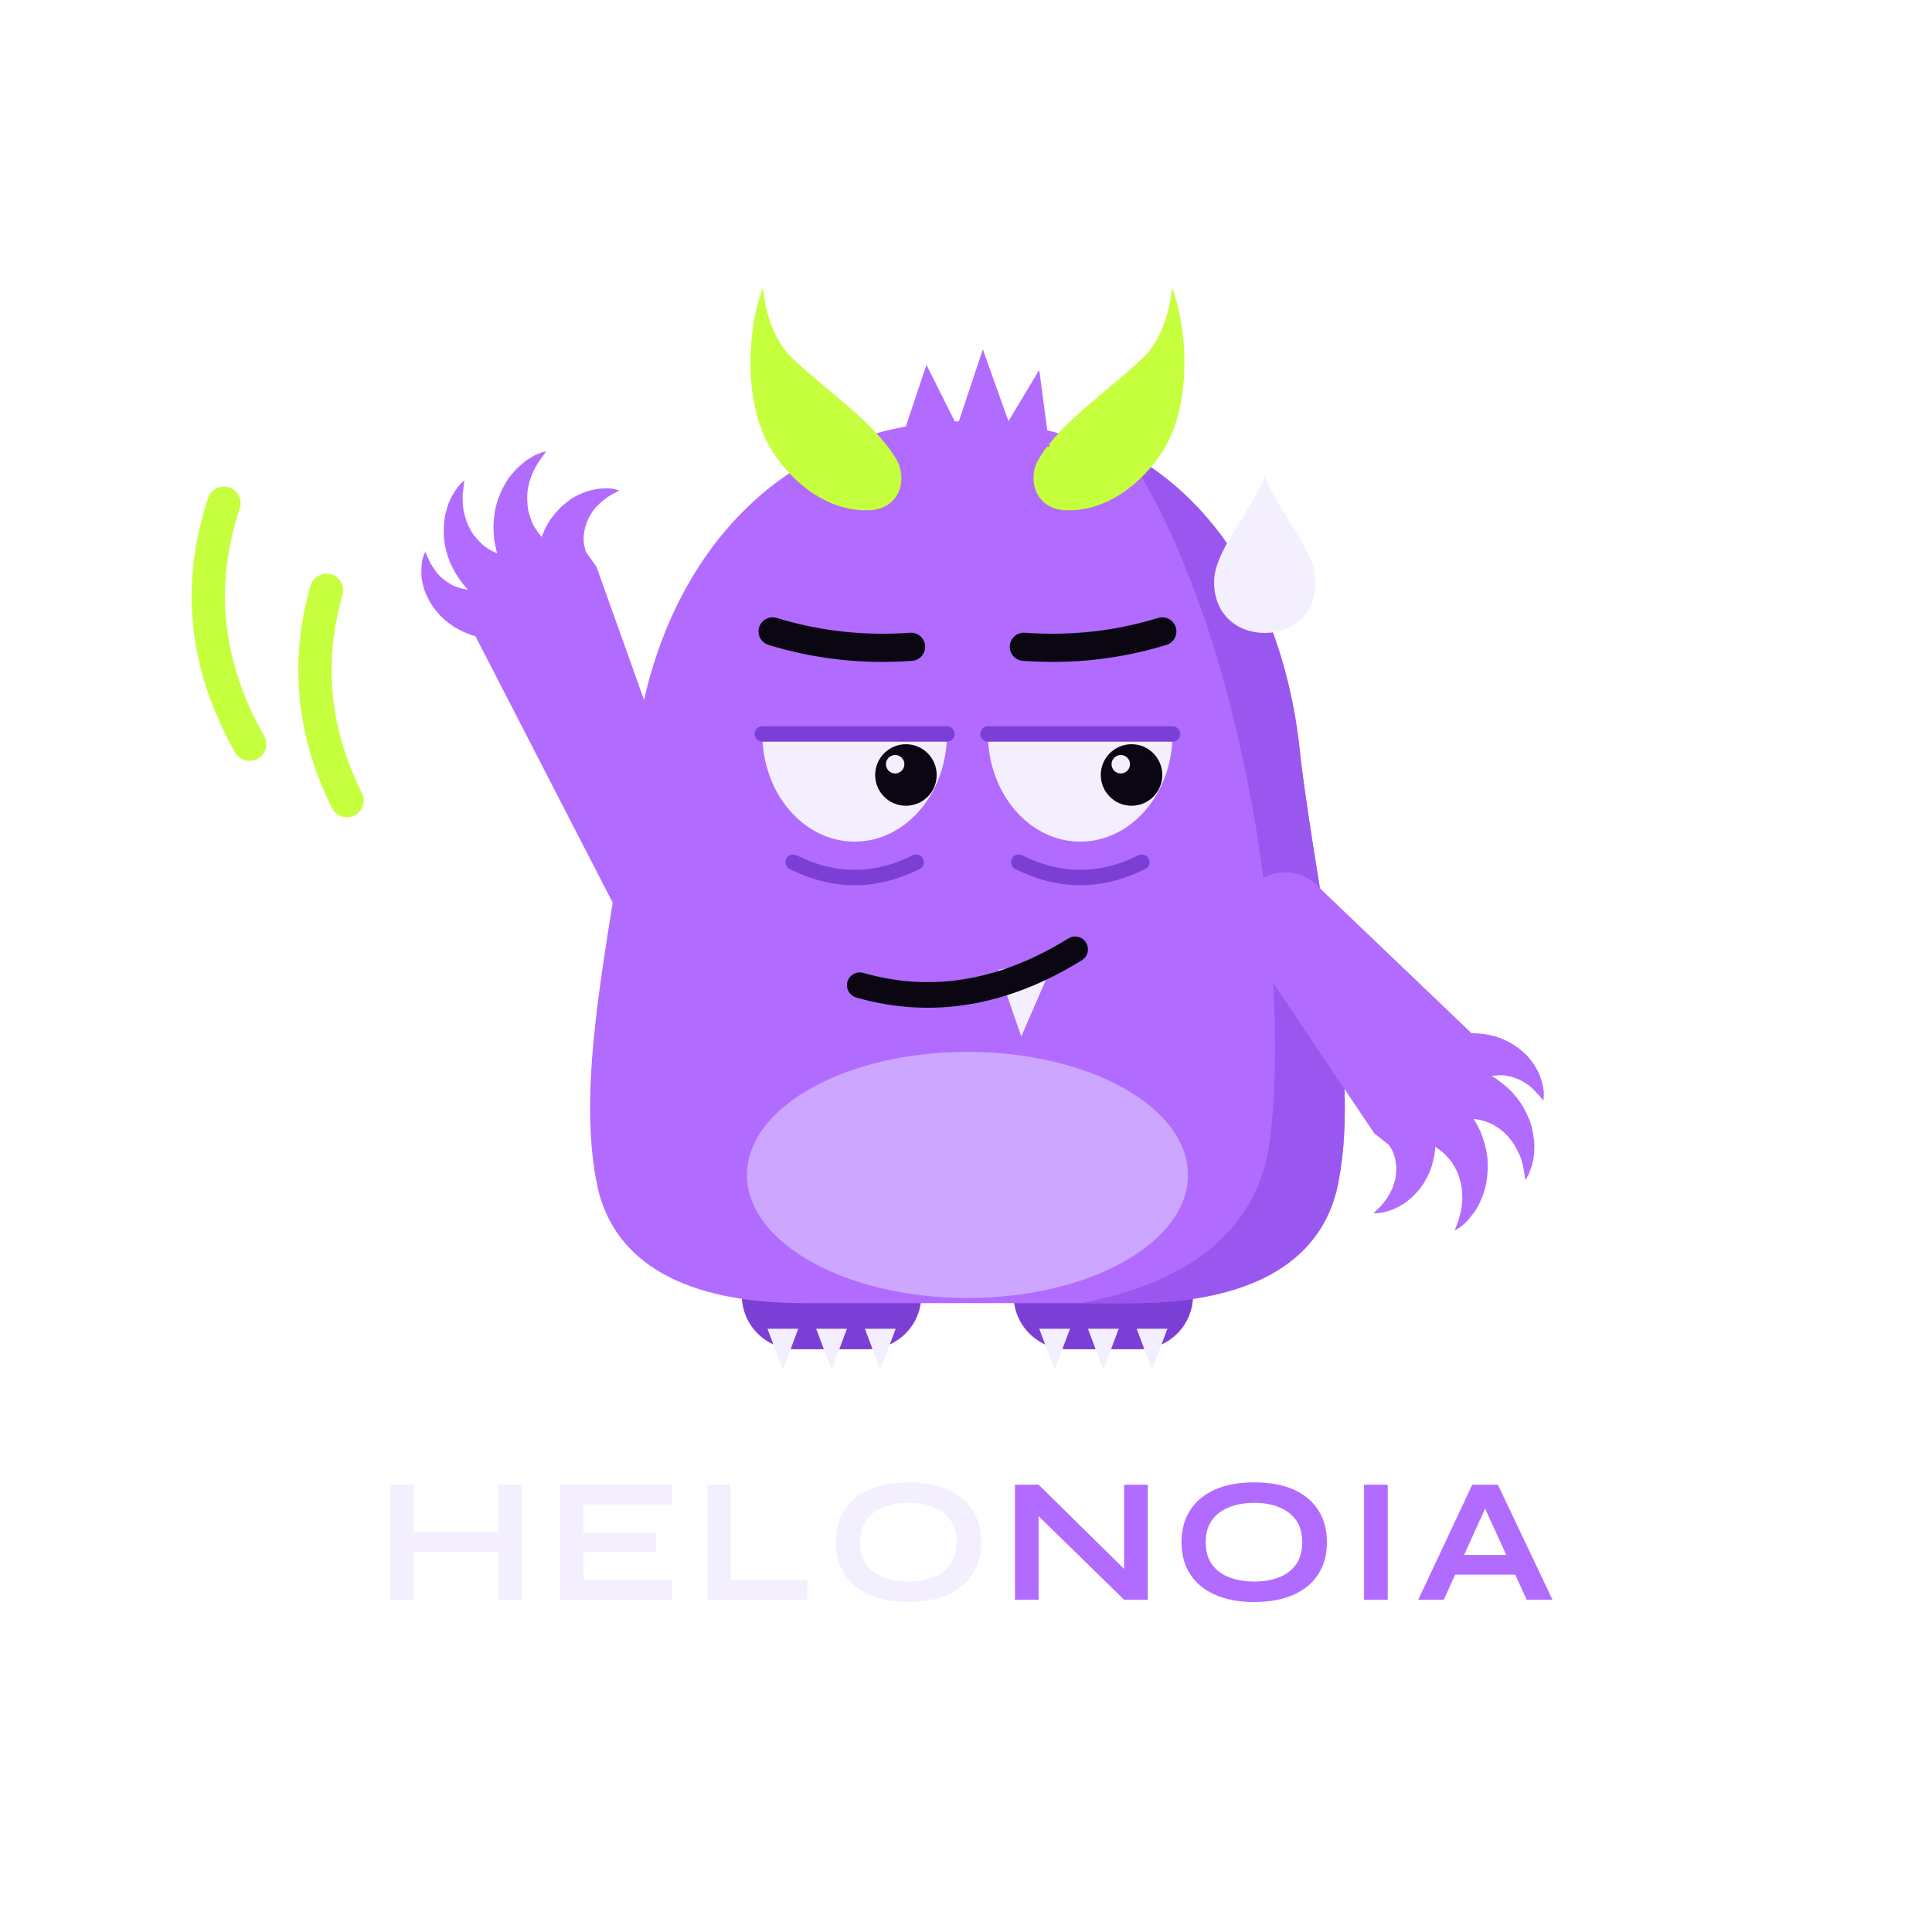
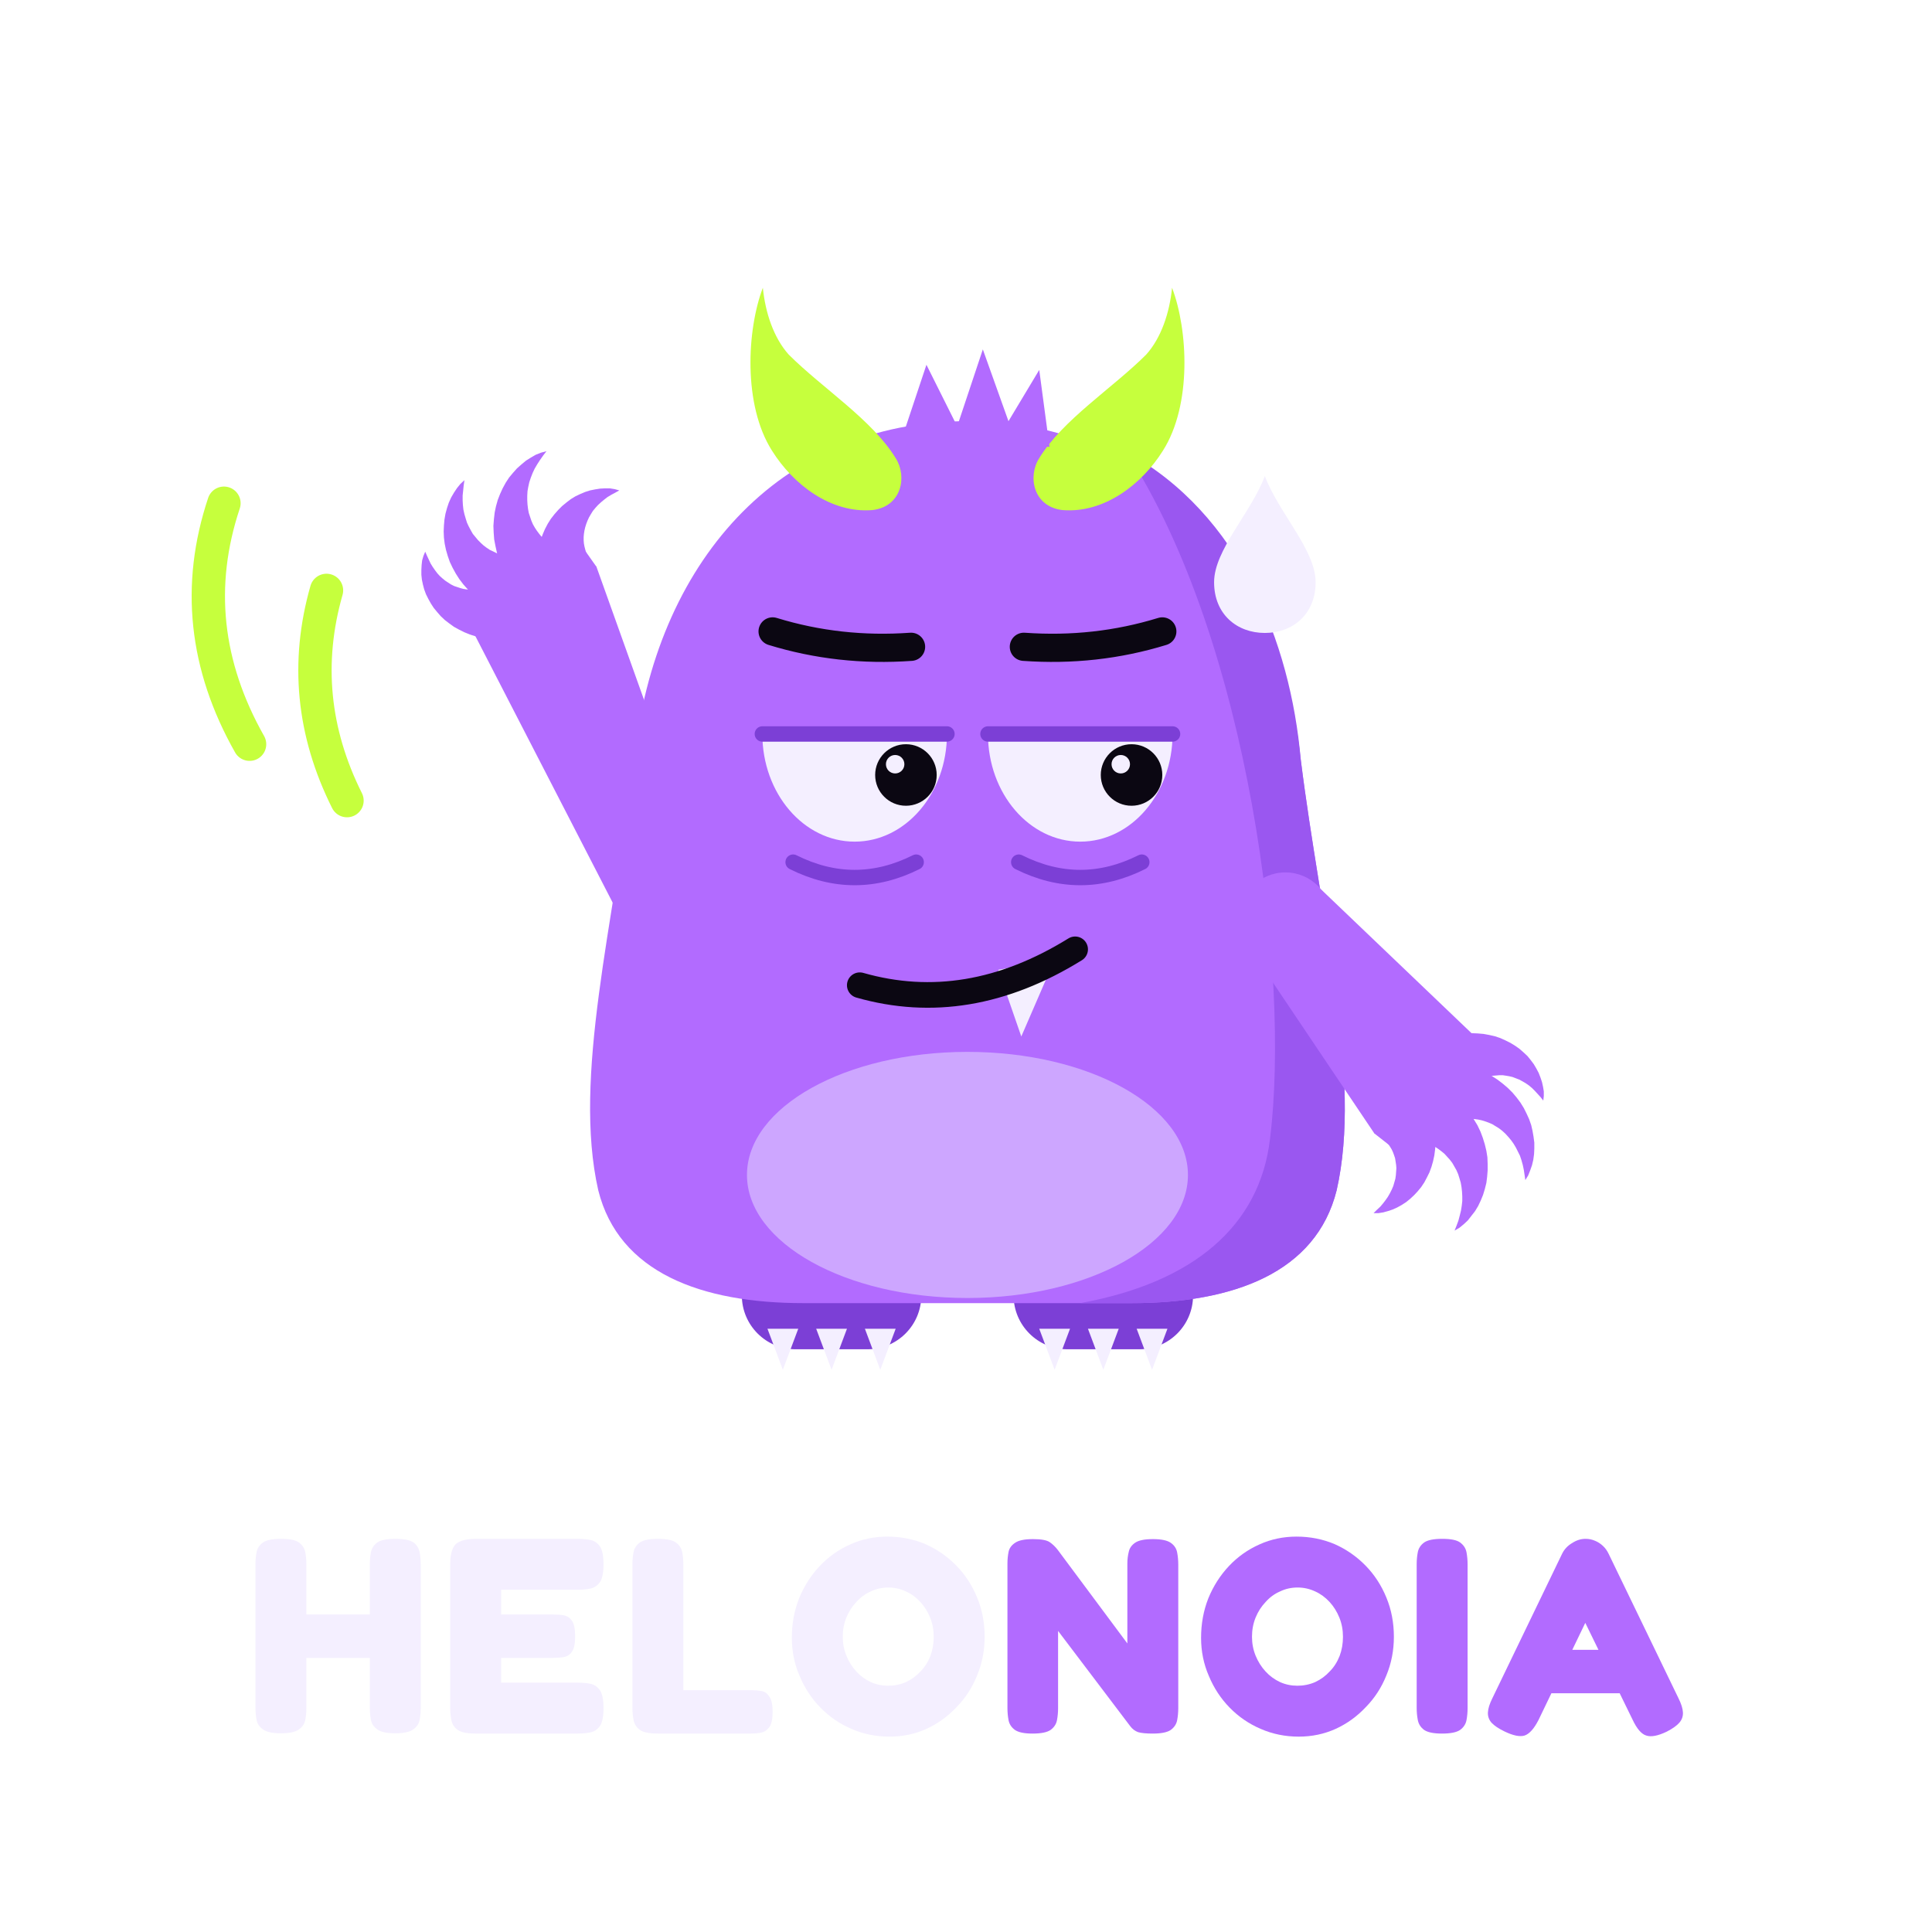
<svg xmlns="http://www.w3.org/2000/svg" viewBox="0 0 500 500" width="1000" height="1000">
  <svg x="28.3" y="18.3" width="392.4" height="392.4" viewBox="-78.7 -32.7 591.4 591.4">
    <rect x="168" y="424" width="70" height="42" rx="21" fill="#7C3FD6" />
    <path d="M 178 458 L 184 474 L 190 458 Z" fill="#F4EFFF" />
    <path d="M 197 458 L 203 474 L 209 458 Z" fill="#F4EFFF" />
    <path d="M 216 458 L 222 474 L 228 458 Z" fill="#F4EFFF" />
    <rect x="274" y="424" width="70" height="42" rx="21" fill="#7C3FD6" />
    <path d="M 284 458 L 290 474 L 296 458 Z" fill="#F4EFFF" />
    <path d="M 303 458 L 309 474 L 315 458 Z" fill="#F4EFFF" />
    <path d="M 322 458 L 328 474 L 334 458 Z" fill="#F4EFFF" />
    <path d="M 256 104 C 330 104 378 160 386 236 C 394 300 410 360 400 404 C 392 436 360 448 320 448 L 192 448 C 152 448 120 436 112 404 C 102 360 118 300 126 236 C 134 160 182 104 256 104 Z" fill="#B26BFF" />
    <path d="M 318 116 C 362 140 382 190 386 236 C 394 300 410 360 400 404 C 392 436 360 448 320 448 L 300 448 C 344 440 370 418 374 384 C 382 320 366 190 318 116 Z" fill="#9A57F0" />
    <ellipse cx="256" cy="398" rx="86" ry="48" fill="#CDA6FF" />
    <g transform="translate(170 48.7) scale(0.326)">
      <path d="M 19 10 C 0 60 -5 150 30 205 C 55 245 100 280 150 276 C 185 272 192 236 178 214 C 150 168 90 130 50 90 C 32 70 22 40 19 10 Z" fill="#C6FF3D" />
    </g>
    <g transform="translate(512 0) scale(-1 1)">
      <g transform="translate(170 48.7) scale(0.326)">
        <path d="M 19 10 C 0 60 -5 150 30 205 C 55 245 100 280 150 276 C 185 272 192 236 178 214 C 150 168 90 130 50 90 C 32 70 22 40 19 10 Z" fill="#C6FF3D" />
      </g>
    </g>
    <path d="M 230 112 L 240 82 L 252 106 L 262 76 L 272 104 L 284 84 L 288 114 Z" fill="#B26BFF" />
    <circle cx="380" cy="298" r="18.0" fill="#B26BFF" />
    <path d="M 365.9 309.2 L 394.1 286.8 L 452.6 342.7 L 458.2 358.2 L 452.4 376.1 L 438.5 387.1 L 420.3 386.2 L 414.7 381.8 Z" fill="#B26BFF" />
    <path d="M 451.5 366.0 L 451.9 365.3 L 452.4 364.5 L 453.0 363.8 L 453.6 363.1 L 454.3 362.4 L 455.1 361.8 L 456.0 361.2 L 456.9 360.7 L 457.9 360.2 L 458.9 359.9 L 460.0 359.5 L 461.1 359.3 L 462.3 359.2 L 463.5 359.1 L 464.8 359.1 L 466.1 359.3 L 467.3 359.5 L 468.6 359.8 L 469.9 360.3 L 471.2 360.8 L 472.5 361.5 L 473.7 362.2 L 475.0 363.1 L 476.2 364.1 L 477.3 365.2 L 478.4 366.4 L 479.5 367.6 L 480.6 369.0 L 480.6 369.0 L 480.8 367.2 L 480.8 365.4 L 480.5 363.6 L 480.1 361.8 L 479.5 360.0 L 478.8 358.2 L 477.9 356.5 L 476.9 354.8 L 475.7 353.2 L 474.4 351.6 L 472.9 350.2 L 471.3 348.8 L 469.6 347.6 L 467.8 346.5 L 465.8 345.5 L 463.8 344.6 L 461.7 343.9 L 459.5 343.4 L 457.3 343.0 L 455.0 342.8 L 452.6 342.7 L 450.3 342.8 L 447.9 343.1 L 445.5 343.6 L 443.2 344.3 L 440.9 345.1 L 438.6 346.2 L 436.4 347.4 Z" fill="#B26BFF" />
    <path d="M 443.9 378.1 L 445.0 377.6 L 446.1 377.1 L 447.3 376.7 L 448.5 376.4 L 449.8 376.2 L 451.1 376.1 L 452.4 376.1 L 453.8 376.2 L 455.2 376.4 L 456.6 376.7 L 457.9 377.1 L 459.3 377.6 L 460.7 378.2 L 462.0 379.0 L 463.3 379.8 L 464.6 380.8 L 465.8 381.9 L 466.9 383.1 L 468.0 384.4 L 469.0 385.8 L 469.9 387.3 L 470.7 388.9 L 471.5 390.5 L 472.1 392.3 L 472.6 394.1 L 473.0 396.0 L 473.3 398.0 L 473.6 400.0 L 473.6 400.0 L 474.7 398.2 L 475.5 396.2 L 476.2 394.2 L 476.7 392.1 L 477.0 389.9 L 477.1 387.7 L 477.1 385.4 L 476.8 383.1 L 476.4 380.8 L 475.9 378.6 L 475.1 376.3 L 474.1 374.1 L 473.0 371.9 L 471.7 369.8 L 470.2 367.8 L 468.6 365.9 L 466.8 364.1 L 464.8 362.4 L 462.7 360.8 L 460.5 359.4 L 458.2 358.2 L 455.7 357.1 L 453.2 356.2 L 450.5 355.5 L 447.8 354.9 L 445.0 354.6 L 442.2 354.5 L 439.4 354.5 Z" fill="#B26BFF" />
    <path d="M 429.6 384.6 L 430.9 384.7 L 432.1 384.8 L 433.4 385.1 L 434.7 385.4 L 436.0 385.9 L 437.3 386.5 L 438.5 387.1 L 439.7 387.9 L 440.9 388.8 L 442.1 389.8 L 443.1 390.9 L 444.1 392.0 L 445.1 393.3 L 445.9 394.7 L 446.7 396.1 L 447.4 397.7 L 447.9 399.3 L 448.4 401.0 L 448.7 402.7 L 448.9 404.5 L 449.0 406.3 L 449.0 408.2 L 448.8 410.0 L 448.5 411.9 L 448.0 413.9 L 447.5 415.8 L 446.8 417.7 L 446.0 419.7 L 446.0 419.7 L 447.9 418.6 L 449.6 417.2 L 451.2 415.7 L 452.6 413.9 L 454.0 412.1 L 455.2 410.1 L 456.2 408.0 L 457.1 405.8 L 457.8 403.5 L 458.4 401.1 L 458.7 398.7 L 458.9 396.2 L 458.9 393.7 L 458.8 391.1 L 458.4 388.6 L 457.8 386.1 L 457.0 383.5 L 456.1 381.1 L 454.9 378.6 L 453.5 376.3 L 452.0 374.0 L 450.3 371.9 L 448.4 369.8 L 446.3 367.9 L 444.1 366.1 L 441.8 364.4 L 439.3 363.0 L 436.6 361.7 Z" fill="#B26BFF" />
    <path d="M 414.7 381.8 L 415.6 382.1 L 416.5 382.6 L 417.3 383.2 L 418.1 383.8 L 418.9 384.5 L 419.6 385.3 L 420.3 386.2 L 420.9 387.1 L 421.5 388.1 L 422.0 389.2 L 422.4 390.3 L 422.8 391.5 L 423.0 392.8 L 423.2 394.1 L 423.3 395.4 L 423.2 396.7 L 423.1 398.1 L 422.9 399.5 L 422.5 400.9 L 422.1 402.3 L 421.5 403.7 L 420.8 405.1 L 420.0 406.5 L 419.1 407.8 L 418.1 409.1 L 417.0 410.4 L 415.7 411.6 L 414.4 412.9 L 414.4 412.9 L 416.3 412.9 L 418.2 412.6 L 420.0 412.1 L 421.8 411.5 L 423.6 410.7 L 425.4 409.7 L 427.1 408.6 L 428.7 407.3 L 430.2 405.9 L 431.6 404.4 L 433.0 402.7 L 434.2 400.9 L 435.2 399.0 L 436.2 397.0 L 437.0 394.8 L 437.6 392.7 L 438.1 390.4 L 438.4 388.1 L 438.6 385.7 L 438.5 383.3 L 438.3 380.9 L 437.9 378.5 L 437.4 376.1 L 436.6 373.8 L 435.6 371.4 L 434.5 369.1 L 433.2 366.9 L 431.7 364.8 Z" fill="#B26BFF" />
    <circle cx="142" cy="300" r="18.0" fill="#B26BFF" />
    <path d="M 63.1 171.5 L 73.5 155.9 L 89.9 149.1 L 107.2 155.0 L 111.3 160.8 L 158.6 293.1 L 125.4 306.9 L 64.1 187.9 Z" fill="#B26BFF" />
    <path d="M 71.6 165.8 L 71.0 166.4 L 70.3 167.0 L 69.6 167.5 L 68.8 168.0 L 67.9 168.5 L 67.0 168.9 L 66.0 169.2 L 65.0 169.4 L 63.9 169.6 L 62.8 169.7 L 61.7 169.7 L 60.5 169.6 L 59.3 169.4 L 58.2 169.1 L 57.0 168.7 L 55.8 168.3 L 54.6 167.7 L 53.5 167.0 L 52.3 166.2 L 51.2 165.3 L 50.2 164.4 L 49.2 163.3 L 48.3 162.1 L 47.4 160.8 L 46.6 159.5 L 45.9 158.0 L 45.2 156.5 L 44.5 154.9 L 44.5 154.9 L 43.8 156.6 L 43.3 158.3 L 43.1 160.1 L 43.0 162.0 L 43.0 163.9 L 43.2 165.8 L 43.6 167.7 L 44.1 169.6 L 44.8 171.5 L 45.7 173.3 L 46.7 175.1 L 47.8 176.8 L 49.2 178.5 L 50.6 180.1 L 52.2 181.6 L 53.9 182.9 L 55.7 184.2 L 57.7 185.3 L 59.7 186.3 L 61.9 187.2 L 64.1 187.9 L 66.4 188.4 L 68.8 188.8 L 71.2 189.0 L 73.6 189.0 L 76.1 188.8 L 78.5 188.4 L 81.0 187.9 Z" fill="#B26BFF" />
    <path d="M 82.2 156.3 L 81.1 156.5 L 79.9 156.6 L 78.6 156.7 L 77.4 156.6 L 76.1 156.5 L 74.8 156.2 L 73.5 155.9 L 72.2 155.4 L 71.0 154.8 L 69.7 154.2 L 68.5 153.4 L 67.3 152.5 L 66.2 151.5 L 65.1 150.4 L 64.1 149.2 L 63.1 148.0 L 62.3 146.6 L 61.5 145.1 L 60.8 143.6 L 60.3 142.0 L 59.8 140.3 L 59.4 138.5 L 59.2 136.7 L 59.1 134.9 L 59.1 133.0 L 59.3 131.1 L 59.5 129.1 L 59.8 127.0 L 59.8 127.0 L 58.2 128.5 L 56.9 130.1 L 55.7 131.9 L 54.6 133.8 L 53.7 135.8 L 53.0 137.9 L 52.4 140.1 L 52.0 142.4 L 51.8 144.7 L 51.7 147.0 L 51.8 149.4 L 52.1 151.8 L 52.6 154.2 L 53.3 156.6 L 54.1 158.9 L 55.2 161.2 L 56.4 163.4 L 57.8 165.6 L 59.4 167.7 L 61.1 169.6 L 63.1 171.5 L 65.1 173.2 L 67.3 174.8 L 69.7 176.2 L 72.1 177.5 L 74.7 178.6 L 77.4 179.5 L 80.1 180.2 Z" fill="#B26BFF" />
    <path d="M 97.8 154.0 L 96.6 153.6 L 95.4 153.1 L 94.3 152.5 L 93.1 151.8 L 92.0 151.0 L 90.9 150.1 L 89.9 149.1 L 89.0 148.0 L 88.1 146.8 L 87.3 145.6 L 86.5 144.2 L 85.9 142.8 L 85.4 141.3 L 84.9 139.8 L 84.6 138.2 L 84.4 136.5 L 84.3 134.8 L 84.3 133.1 L 84.4 131.3 L 84.7 129.6 L 85.1 127.8 L 85.7 126.0 L 86.4 124.2 L 87.2 122.5 L 88.2 120.8 L 89.3 119.1 L 90.5 117.4 L 91.8 115.7 L 91.8 115.7 L 89.6 116.3 L 87.6 117.1 L 85.7 118.2 L 83.8 119.4 L 82.0 120.9 L 80.3 122.4 L 78.7 124.2 L 77.2 126.0 L 75.9 128.0 L 74.7 130.2 L 73.7 132.4 L 72.8 134.7 L 72.1 137.2 L 71.6 139.6 L 71.3 142.2 L 71.1 144.8 L 71.2 147.4 L 71.4 150.1 L 71.9 152.7 L 72.5 155.4 L 73.4 158.0 L 74.4 160.5 L 75.7 163.0 L 77.1 165.4 L 78.7 167.8 L 80.6 170.0 L 82.6 172.1 L 84.7 174.1 Z" fill="#B26BFF" />
    <path d="M 111.3 160.8 L 110.6 160.2 L 109.9 159.5 L 109.2 158.8 L 108.6 157.9 L 108.1 157.0 L 107.6 156.1 L 107.2 155.0 L 106.9 154.0 L 106.6 152.8 L 106.4 151.7 L 106.3 150.5 L 106.3 149.2 L 106.4 148.0 L 106.6 146.7 L 106.9 145.4 L 107.3 144.1 L 107.8 142.8 L 108.4 141.5 L 109.1 140.3 L 109.9 139.0 L 110.9 137.8 L 111.9 136.7 L 113.1 135.6 L 114.3 134.6 L 115.6 133.6 L 117.1 132.7 L 118.6 131.9 L 120.2 131.0 L 120.2 131.0 L 118.4 130.5 L 116.5 130.2 L 114.6 130.2 L 112.7 130.3 L 110.8 130.6 L 108.8 131.0 L 106.9 131.6 L 105.0 132.4 L 103.1 133.3 L 101.3 134.4 L 99.6 135.7 L 97.9 137.1 L 96.4 138.6 L 94.9 140.3 L 93.5 142.1 L 92.3 144.0 L 91.2 146.1 L 90.3 148.2 L 89.5 150.4 L 88.9 152.7 L 88.4 155.1 L 88.1 157.5 L 88.0 160.0 L 88.1 162.5 L 88.4 165.0 L 88.8 167.5 L 89.5 170.0 L 90.3 172.4 Z" fill="#B26BFF" />
    <g fill="none" stroke="#C6FF3D" stroke-width="13" stroke-linecap="round">
      <path d="M 14 252 Q -6 212 6 170" />
      <path d="M -24 230 Q -50 184 -34 136" />
    </g>
    <ellipse cx="212" cy="226" rx="36" ry="42" fill="#F4EFFF" />
    <ellipse cx="300" cy="226" rx="36" ry="42" fill="#F4EFFF" />
    <circle cx="232" cy="242" r="12" fill="#0B0712" />
    <circle cx="320" cy="242" r="12" fill="#0B0712" />
    <circle cx="227.8" cy="237.8" r="3.6" fill="#F4EFFF" />
    <circle cx="315.8" cy="237.8" r="3.6" fill="#F4EFFF" />
    <path d="M 172 226 Q 176 180 212 182 Q 248 180 252 226 Z" fill="#B26BFF" />
    <path d="M 260 226 Q 264 180 300 182 Q 336 180 340 226 Z" fill="#B26BFF" />
    <g stroke="#7C3FD6" stroke-width="6" stroke-linecap="round">
      <line x1="176" y1="226" x2="248" y2="226" />
      <line x1="264" y1="226" x2="336" y2="226" />
    </g>
    <g fill="none" stroke="#7C3FD6" stroke-width="6" stroke-linecap="round">
      <path d="M 188 276 Q 212 288 236 276" />
      <path d="M 276 276 Q 300 288 324 276" />
    </g>
    <g stroke="#0B0712" stroke-width="11" stroke-linecap="round" fill="none">
      <path d="M 180 186 Q 206 194 234 192" />
      <path d="M 278 192 Q 306 194 332 186" />
    </g>
    <path d="M 268 318 L 277 344 L 290 314 Z" fill="#F4EFFF" />
    <path d="M 214 324 Q 256 336 298 310" fill="none" stroke="#0B0712" stroke-width="10" stroke-linecap="round" />
    <path d="M 372 125.4 C 377.4 139.8 391.8 154.2 391.8 166.8 C 391.8 179.4 382.8 186.6 372 186.6 C 361.2 186.6 352.2 179.4 352.2 166.8 C 352.2 154.2 366.6 139.8 372 125.4 Z" fill="#F4EFFF" />
  </svg>
-   <path transform="translate(97.44 414) scale(0.046 -0.046)" d="M194 380H707V269H194ZM685 647H818V0H685ZM77 647H210V0H77Z" fill="#F4EFFF" />
-   <path transform="translate(141.37 414) scale(0.046 -0.046)" d="M210 270V111H709V0H77V647H708V536H210V375H618V270Z" fill="#F4EFFF" />
-   <path transform="translate(179.50 414) scale(0.046 -0.046)" d="M210 647V111H640V0H77V647Z" fill="#F4EFFF" />
-   <path transform="translate(213.87 414) scale(0.046 -0.046)" d="M462 -13Q333 -13 242 28Q150 68 102 143Q53 218 53 323Q53 429 102 504Q150 579 242 620Q333 660 462 660Q592 660 683 620Q774 579 822 504Q871 429 871 323Q871 218 822 143Q774 68 683 28Q592 -13 462 -13ZM462 102Q542 102 602 126Q663 150 698 199Q732 248 732 323Q732 398 698 447Q663 496 602 520Q542 545 462 545Q383 545 321 520Q259 496 224 447Q189 398 189 323Q189 248 224 199Q259 150 321 126Q383 102 462 102Z" fill="#F4EFFF" />
-   <path transform="translate(259.13 414) scale(0.046 -0.046)" d="M733 132 691 115V647H824V0H691L168 511L210 528V0H77V647H210Z" fill="#B26BFF" />
-   <path transform="translate(303.34 414) scale(0.046 -0.046)" d="M462 -13Q333 -13 242 28Q150 68 102 143Q53 218 53 323Q53 429 102 504Q150 579 242 620Q333 660 462 660Q592 660 683 620Q774 579 822 504Q871 429 871 323Q871 218 822 143Q774 68 683 28Q592 -13 462 -13ZM462 102Q542 102 602 126Q663 150 698 199Q732 248 732 323Q732 398 698 447Q663 496 602 520Q542 545 462 545Q383 545 321 520Q259 496 224 447Q189 398 189 323Q189 248 224 199Q259 150 321 126Q383 102 462 102Z" fill="#B26BFF" />
-   <path transform="translate(348.60 414) scale(0.046 -0.046)" d="M96 647H229V0H96Z" fill="#B26BFF" />
-   <path transform="translate(366.26 414) scale(0.046 -0.046)" d="M178 141V252H606V141ZM17 0 321 647H465L772 0H627L361 583H425L161 0Z" fill="#B26BFF" />
+   <path transform="translate(64.10 448) scale(0.072 -0.072)" d="M530 -8Q485 -8 466 6Q447 19 443 40Q439 62 439 84V600Q439 622 443 643Q447 664 466 678Q485 691 531 691Q577 691 596 678Q614 664 618 643Q622 622 622 599V83Q622 61 618 40Q614 19 595 6Q576 -8 530 -8ZM119 -8Q74 -8 55 6Q36 19 32 40Q28 62 28 84V600Q28 622 32 643Q36 664 55 678Q74 691 120 691Q166 691 184 678Q203 664 207 643Q211 622 211 599V83Q211 61 207 40Q203 19 184 6Q165 -8 119 -8ZM195 263V419H455V263Z" fill="#F4EFFF" />
+   <path transform="translate(113.78 448) scale(0.072 -0.072)" d="M129 -9Q84 -9 65 4Q46 18 42 40Q38 61 38 83V600Q38 652 58 672Q79 691 132 691H498Q521 691 542 687Q562 683 576 664Q589 645 589 599Q589 554 576 535Q562 516 541 512Q520 508 497 508H221V419H406Q429 419 447 416Q465 412 476 396Q487 380 487 340Q487 302 476 286Q465 269 446 266Q427 263 404 263H221V174H498Q521 174 542 170Q562 166 576 147Q589 128 589 82Q589 37 576 18Q562 -1 541 -5Q520 -9 497 -9Z" fill="#F4EFFF" />
+   <path transform="translate(160.07 448) scale(0.072 -0.072)" d="M141 -9Q96 -9 77 4Q58 18 54 40Q50 61 50 83V600Q50 622 54 643Q58 664 77 678Q96 691 142 691Q188 691 206 678Q225 664 229 643Q233 622 233 599V147H477Q496 147 514 144Q531 141 542 124Q554 108 554 69Q554 31 542 14Q530 -2 512 -6Q495 -9 476 -9Z" fill="#F4EFFF" />
+   <path transform="translate(203.92 448) scale(0.072 -0.072)" d="M365 -20Q292 -20 228 8Q165 35 117 84Q69 133 42 198Q14 262 14 335Q14 411 40 477Q67 543 114 593Q161 643 224 671Q286 699 357 699Q430 699 494 672Q557 644 605 595Q653 546 680 480Q707 415 707 339Q707 265 680 200Q654 135 606 86Q559 36 498 8Q436 -20 365 -20ZM360 163Q394 163 424 176Q454 190 476 214Q499 237 512 270Q524 302 524 339Q524 376 511 408Q498 440 476 464Q453 489 424 502Q394 516 361 516Q327 516 298 502Q268 489 246 464Q223 440 210 408Q197 376 197 339Q197 303 210 271Q223 239 246 214Q268 190 298 176Q327 163 360 163Z" fill="#F4EFFF" />
+   <path transform="translate(258.71 448) scale(0.072 -0.072)" d="M118 -9Q74 -9 55 4Q36 18 32 39Q28 60 28 83V602Q28 624 32 644Q36 664 56 677Q75 690 120 690Q164 690 180 679Q196 668 209 651L459 315V602Q459 624 464 644Q468 664 487 677Q506 690 551 690Q597 690 616 676Q634 663 638 642Q642 621 642 598V82Q642 60 638 39Q634 18 615 4Q596 -9 550 -9Q516 -9 498 -4Q481 2 469 18L210 360V82Q210 60 206 39Q202 18 183 4Q164 -9 118 -9Z" fill="#B26BFF" />
+   <path transform="translate(309.83 448) scale(0.072 -0.072)" d="M365 -20Q292 -20 228 8Q165 35 117 84Q69 133 42 198Q14 262 14 335Q14 411 40 477Q67 543 114 593Q161 643 224 671Q286 699 357 699Q430 699 494 672Q557 644 605 595Q653 546 680 480Q707 415 707 339Q707 265 680 200Q654 135 606 86Q559 36 498 8Q436 -20 365 -20ZM360 163Q394 163 424 176Q454 190 476 214Q499 237 512 270Q524 302 524 339Q524 376 511 408Q498 440 476 464Q453 489 424 502Q394 516 361 516Q327 516 298 502Q268 489 246 464Q223 440 210 408Q197 376 197 339Q197 303 210 271Q223 239 246 214Q268 190 298 176Q327 163 360 163Z" fill="#B26BFF" />
+   <path transform="translate(364.62 448) scale(0.072 -0.072)" d="M119 -9Q74 -9 55 4Q36 18 32 40Q28 61 28 83V600Q28 622 32 643Q36 664 55 678Q74 691 120 691Q166 691 184 678Q203 664 207 643Q211 622 211 599V82Q211 60 207 39Q203 18 184 4Q165 -9 119 -9Z" fill="#B26BFF" />
+   <path transform="translate(384.71 448) scale(0.072 -0.072)" d="M690 118Q705 88 706 67Q707 46 693 30Q679 14 648 -2Q600 -25 574 -16Q548 -8 525 41L355 389L187 40Q163 -7 137 -16Q111 -24 64 -1Q33 14 18 30Q4 46 5 67Q6 88 21 118L272 638Q284 662 308 676Q331 691 356 691Q374 691 390 684Q405 678 418 666Q431 654 439 637ZM197 136 273 292H438L514 136Z" fill="#B26BFF" />
</svg>
